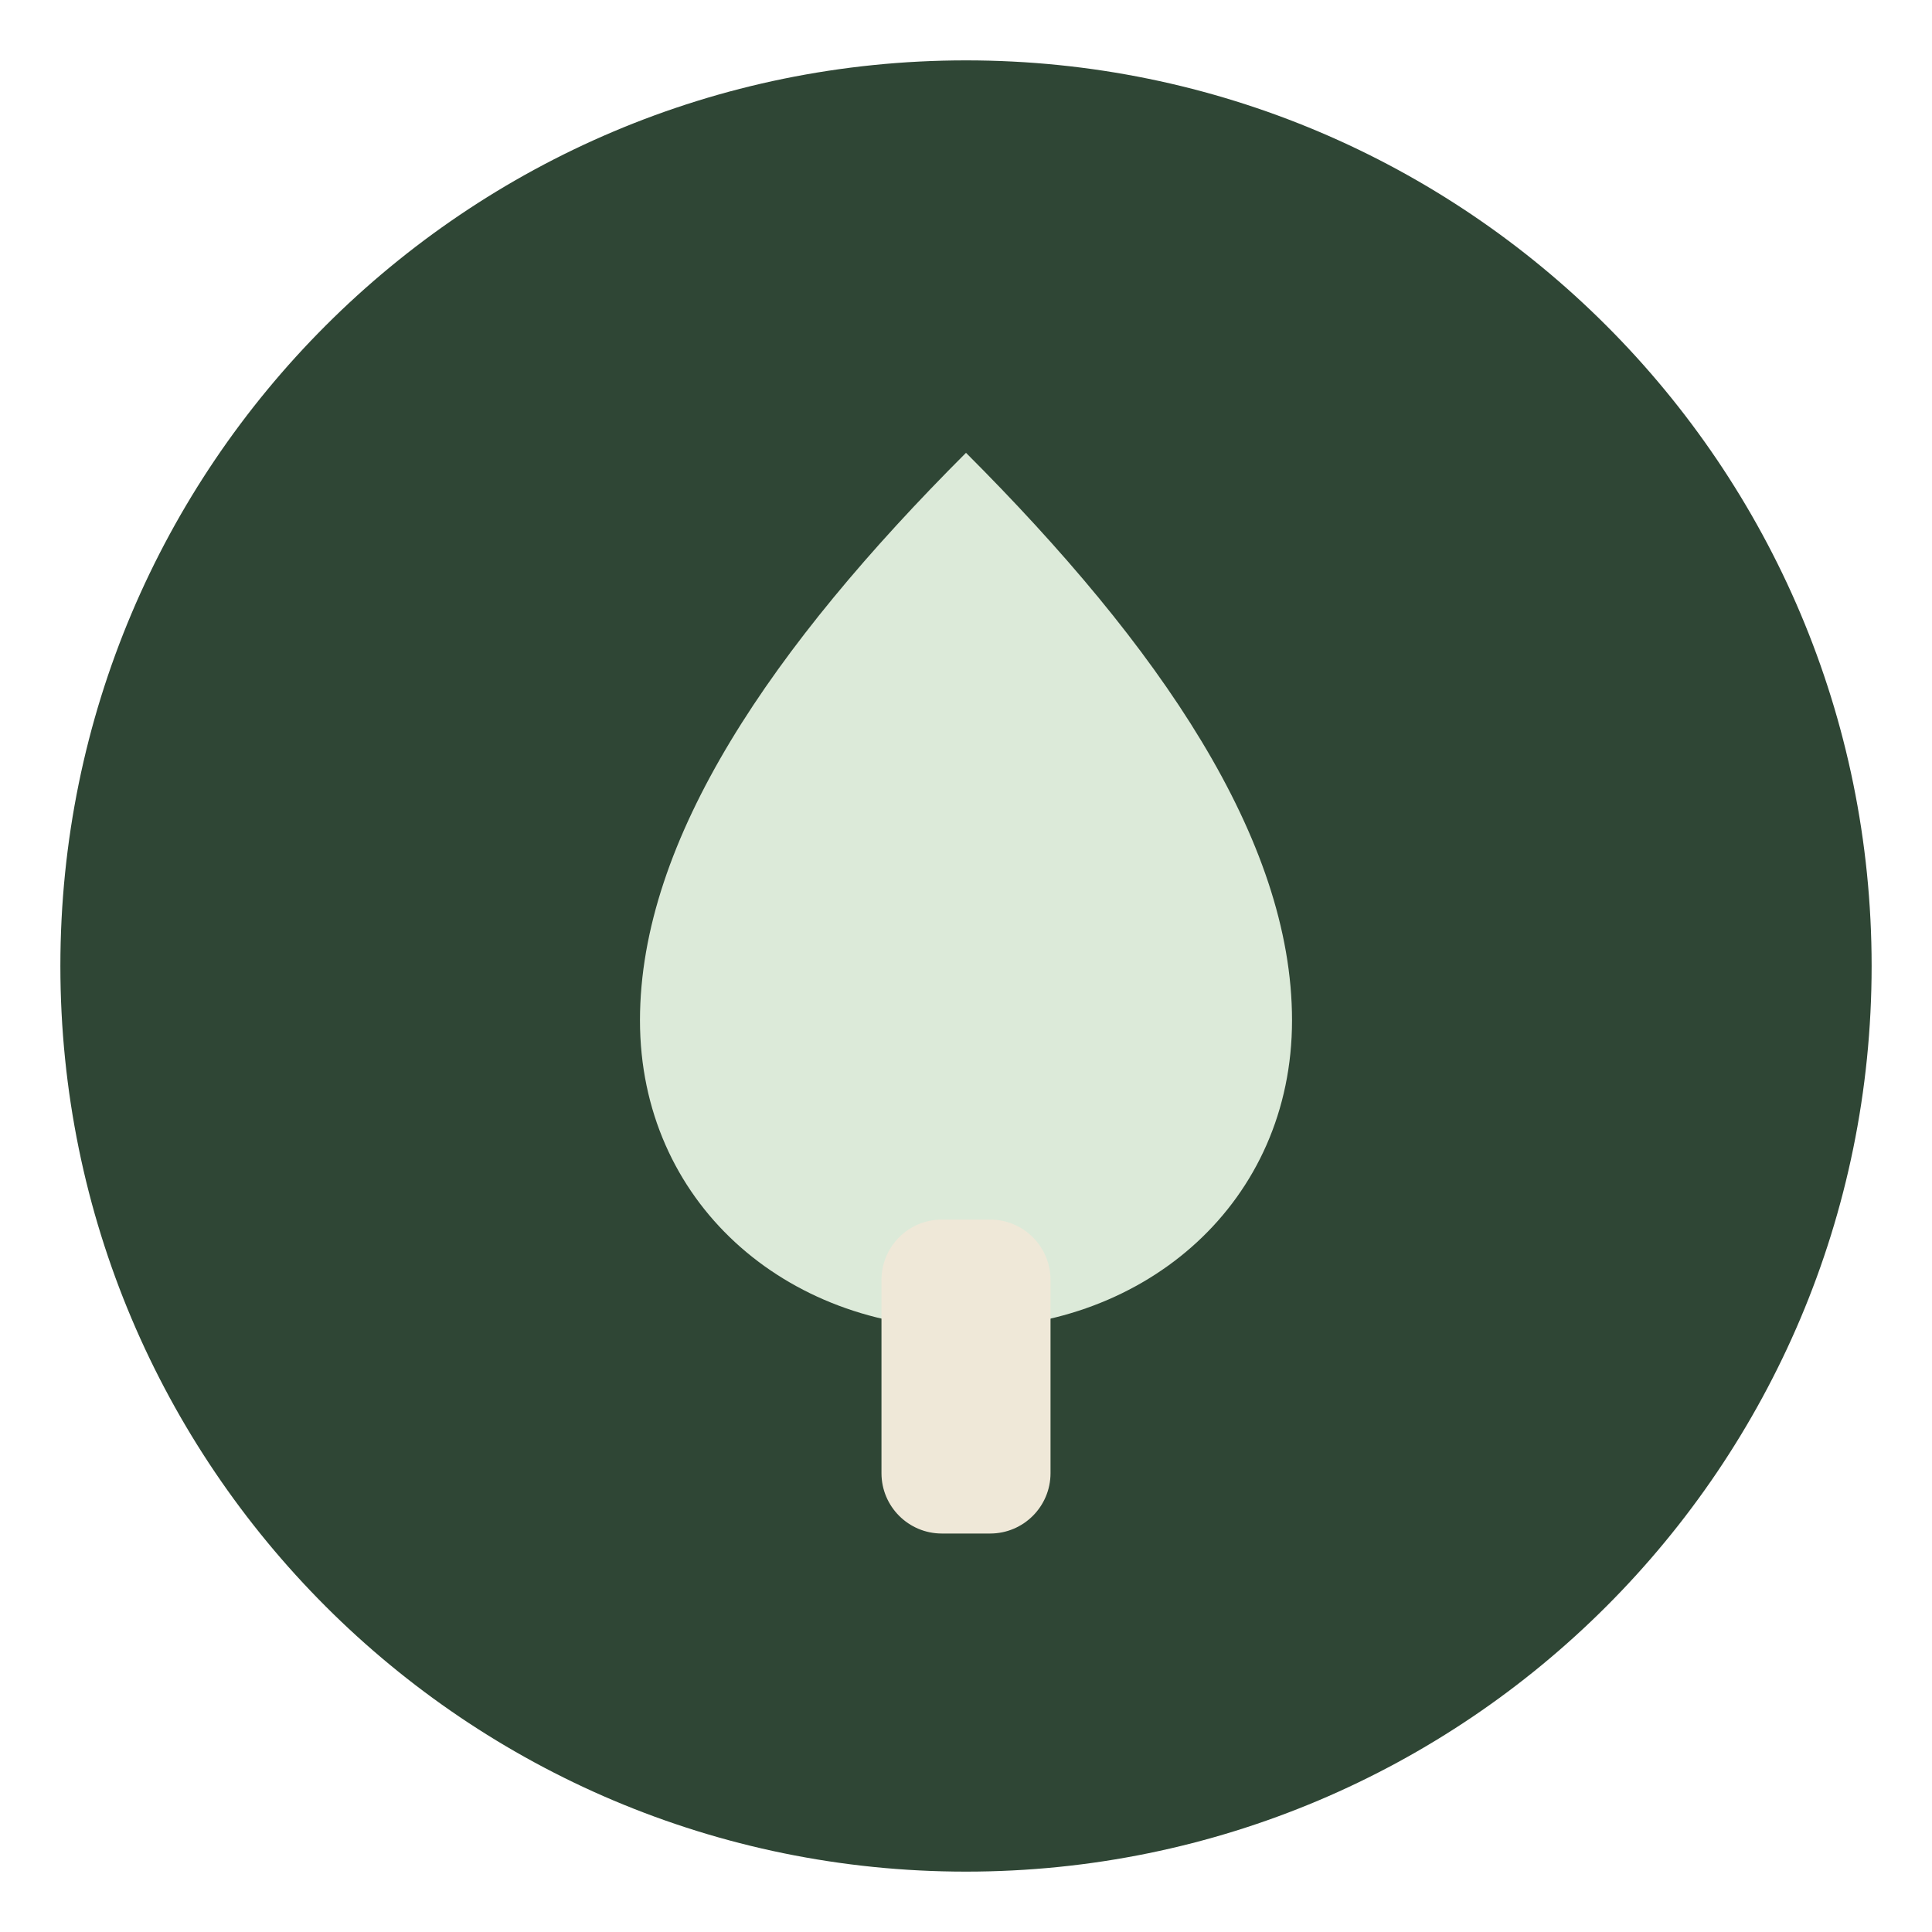
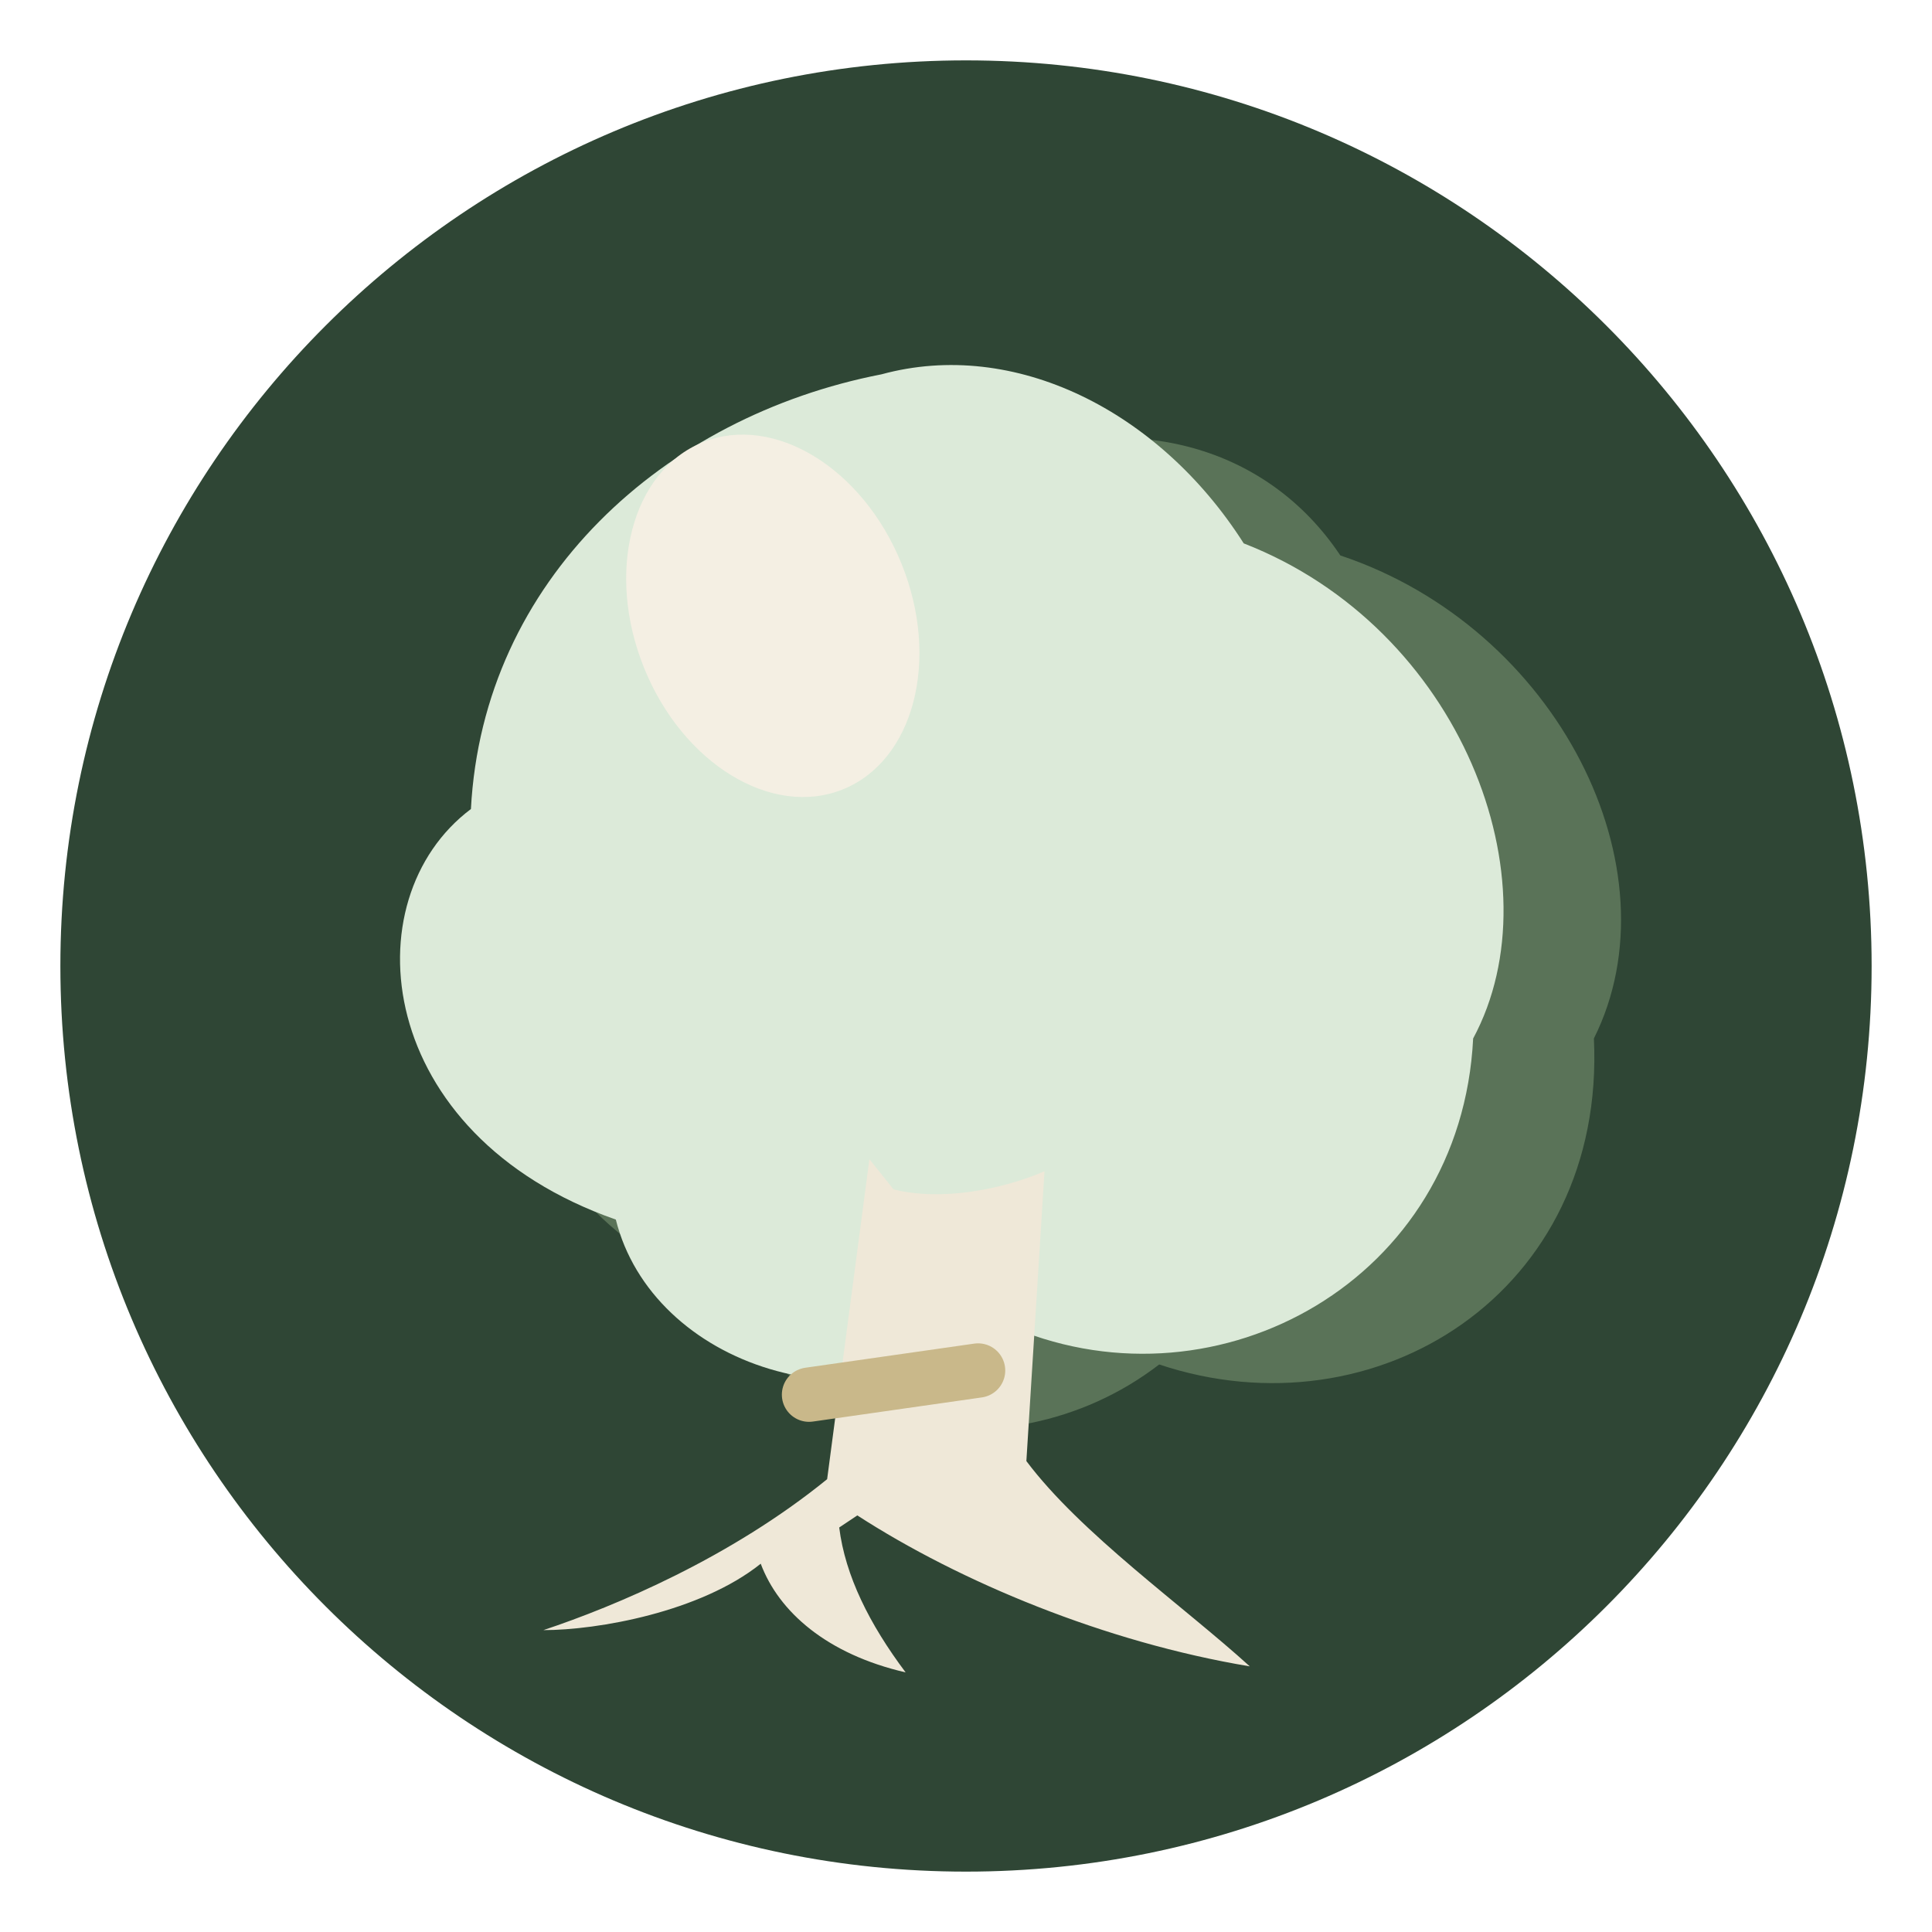
<svg xmlns="http://www.w3.org/2000/svg" viewBox="0 0 32 32">
  <circle cx="16" cy="16" r="15" fill="#2f4635" />
-   <path d="M16 7.5c-3.2 3.2-5.4 6.4-5.4 9.4 0 3 2.4 5.1 5.4 5.1s5.4-2.1 5.4-5.1c0-3-2.2-6.2-5.4-9.4Z" fill="#dcead9" />
-   <rect x="14.6" y="20.2" width="2.8" height="5.2" rx="1" fill="#efe8d8" />
+   <path fill="#5a7358" d="M16.6 7.6c-3.6.9-6.4 3.6-6.8 7.2-2 1.4-1.6 5.2 2.2 6.6.8 2.2 4.6 3.2 7.2 1.2 3.6 1.2 7.4-1.2 7.2-5.4 1.4-2.8-.6-6.8-4.2-8-1.2-1.8-3.4-2.4-5.6-1.6Z" />
+   <path fill="#dcead9" d="M14.6 6.2c-3.6.7-6.6 3.4-6.8 7.2-2 1.5-1.6 5.4 2.4 6.8.6 2.4 4 3.6 6.6 1.8 3.4 1.4 7.4-.8 7.6-4.8 1.4-2.6-.2-6.8-3.8-8.2-1.4-2.2-3.8-3.4-6-2.8Z" />
+   <ellipse cx="12.8" cy="10.2" rx="2.3" ry="3.1" fill="#f4efe3" transform="rotate(-22 12.8 10.2)" />
+   <path fill="#efe8d8" d="M14.4 19.2 13.7 24.5c-1.6 1.3-3.5 2.1-4.7 2.5.9 0 2.6-.3 3.6-1.1.3.8 1.1 1.5 2.4 1.8-.6-.8-1-1.6-1.1-2.4l.3-.2c1.7 1.1 4.1 2.1 6.5 2.5-1.1-1-2.8-2.2-3.7-3.4l.3-4.8c-.7.3-1.7.5-2.5.3Z" />
+   <path d="M13.4 23.1l2.8-.4" fill="none" stroke="#c9b88a" stroke-width="0.9" stroke-linecap="round" />
</svg>
